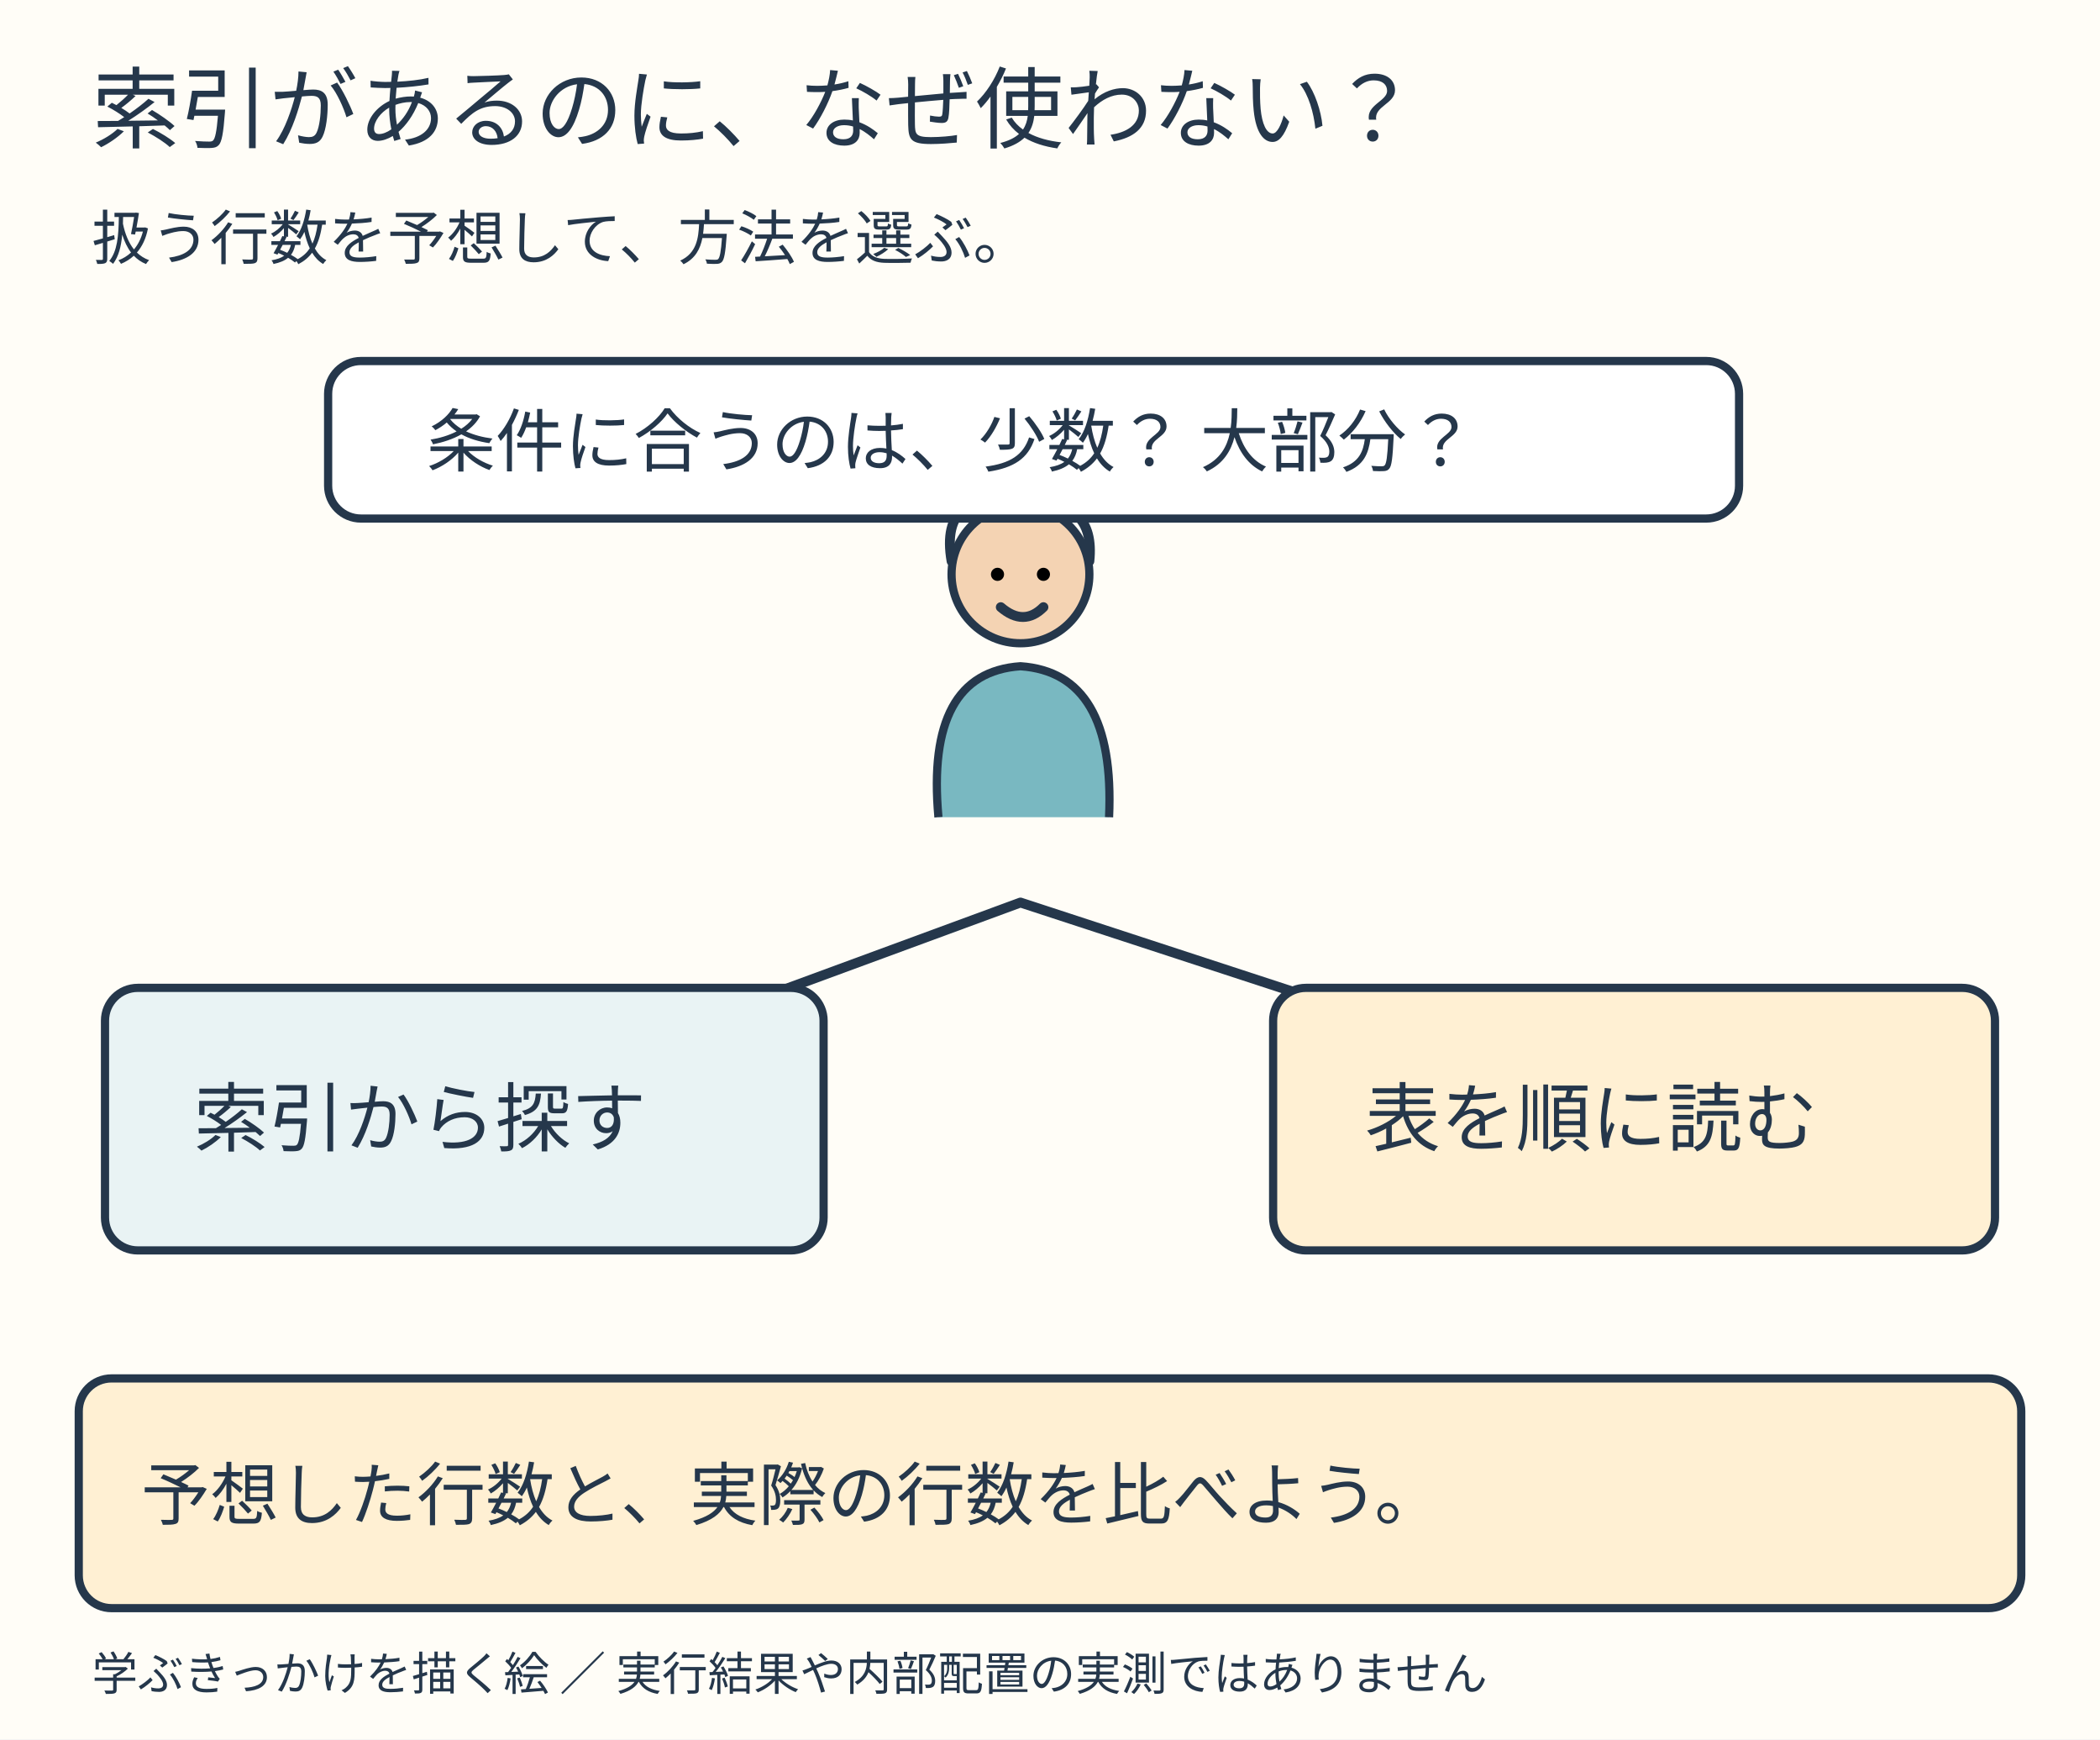
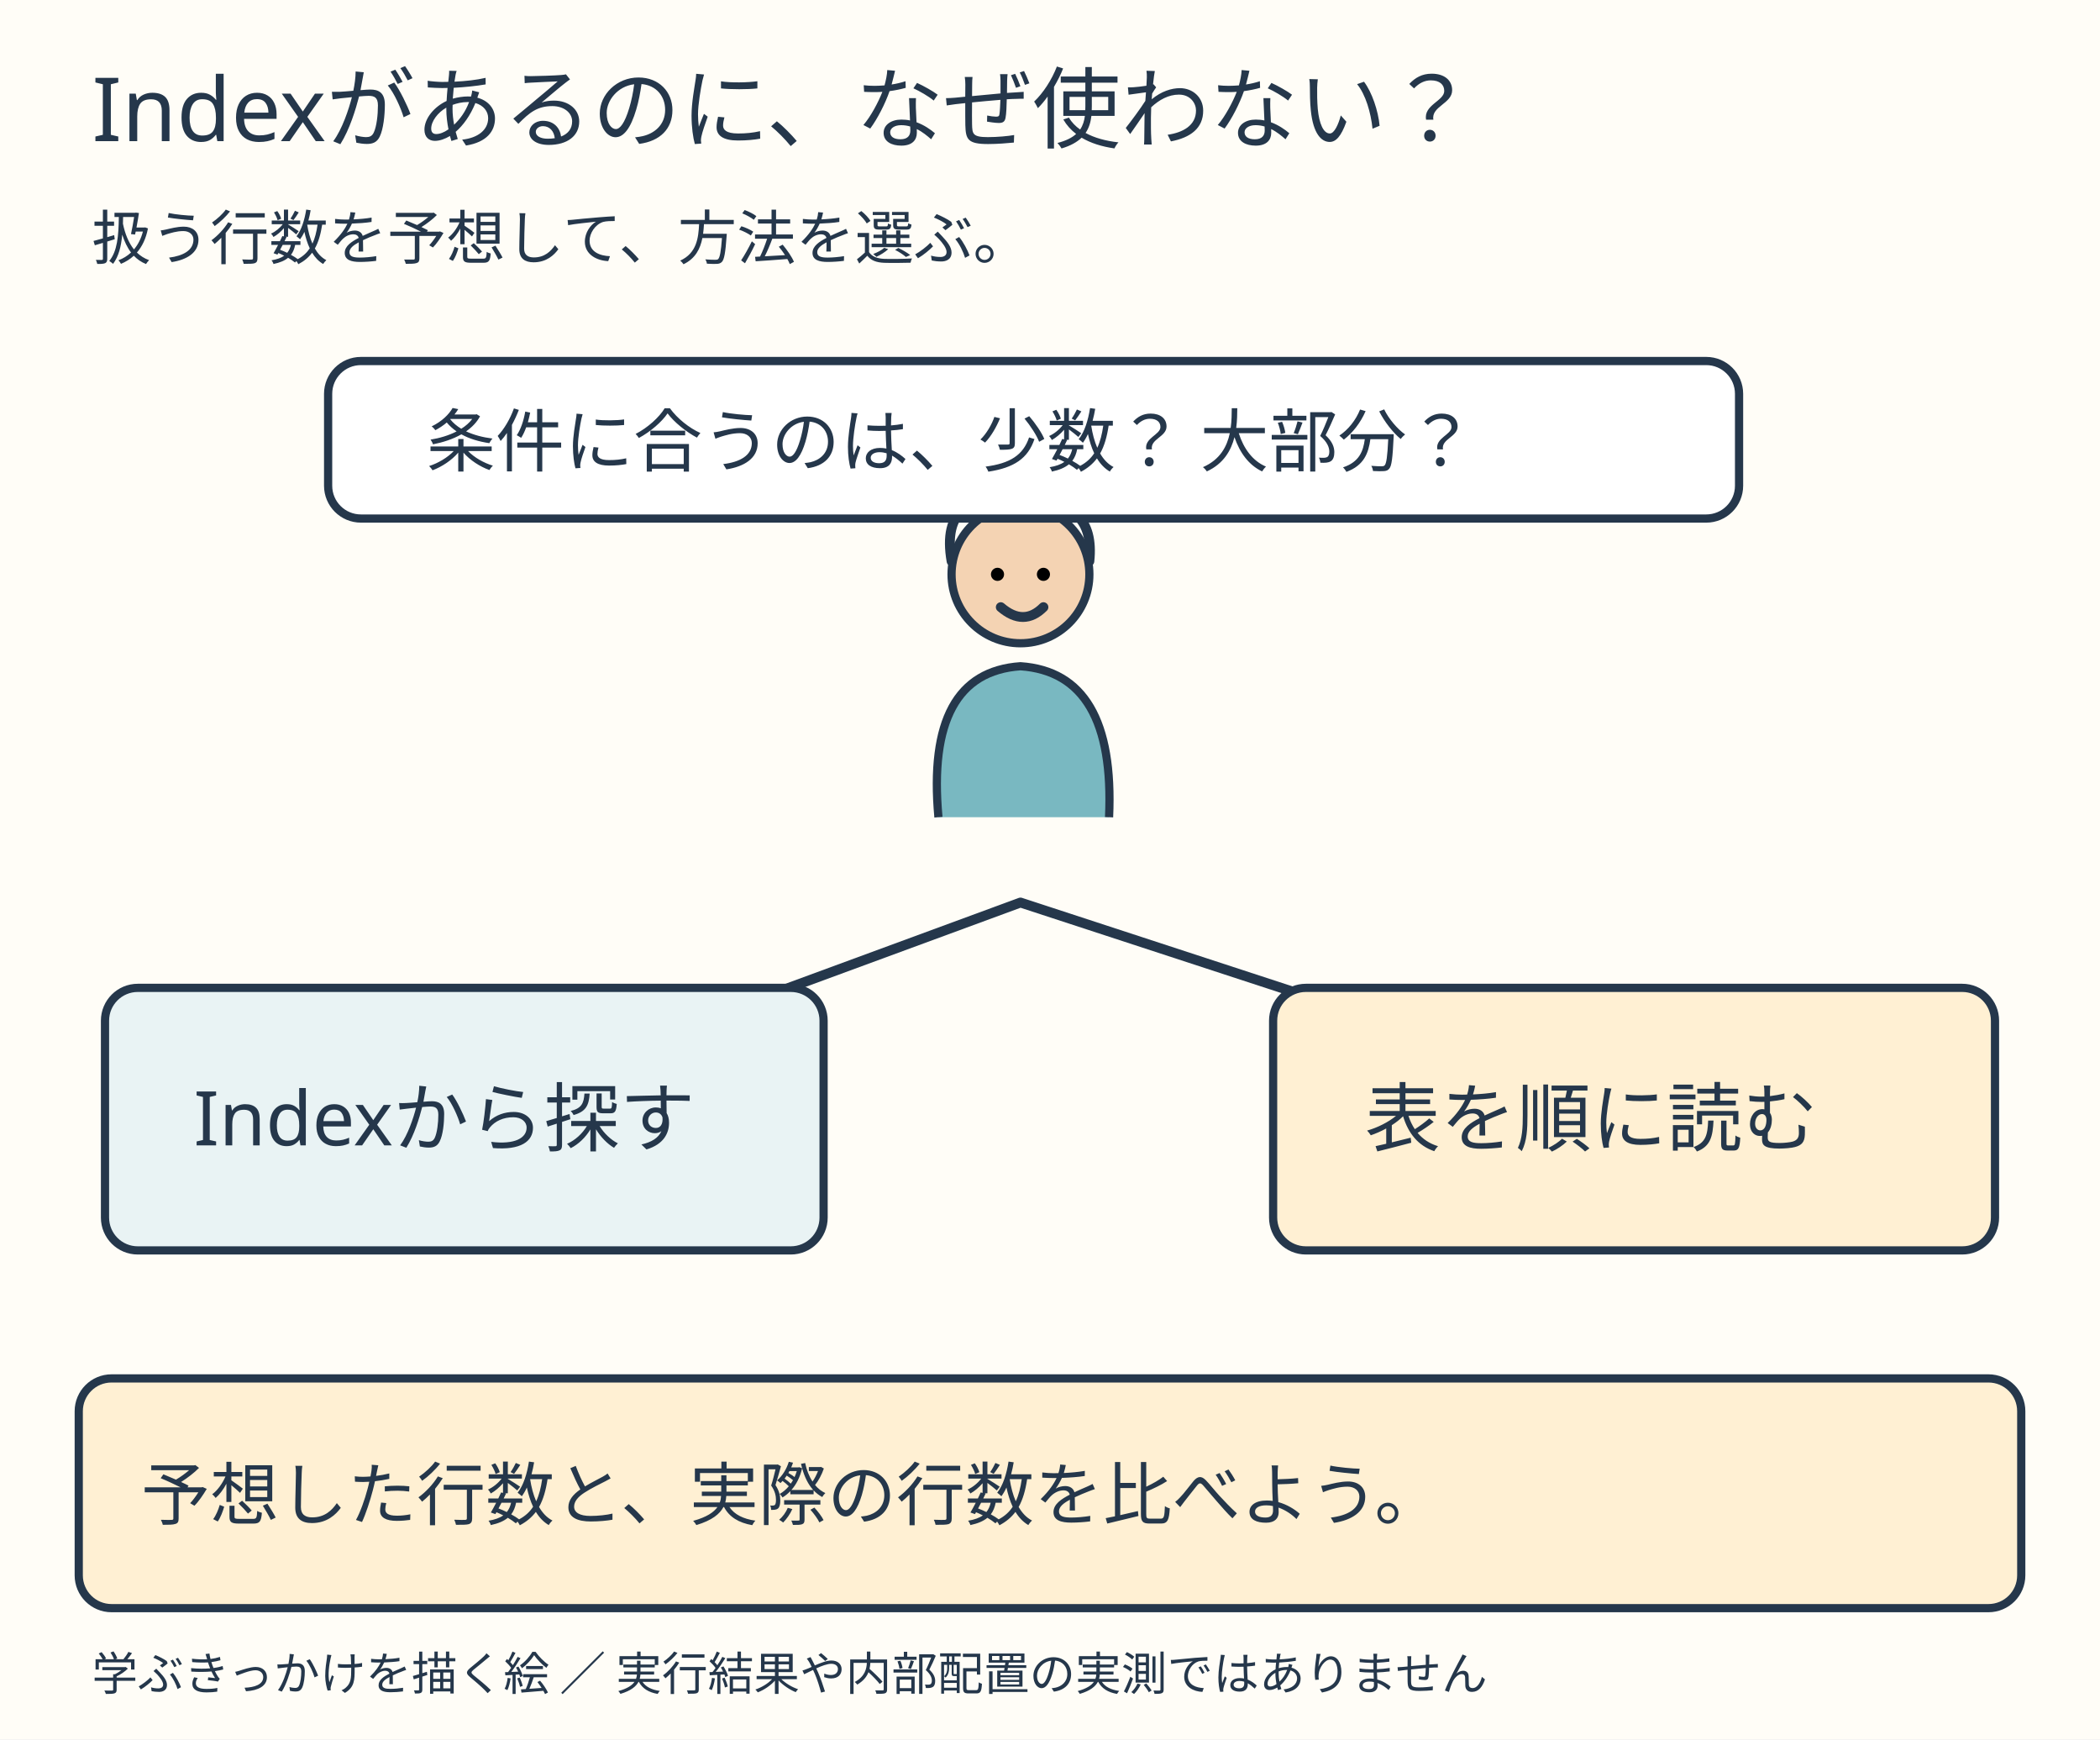
<svg xmlns="http://www.w3.org/2000/svg" width="640" height="530" viewBox="0 0 640 530" role="img">
  <style>text{font-family:"Hiragino Sans","Noto Sans JP",sans-serif}</style>
  <rect width="640" height="530" fill="#fffdf7" />
  <g id="chapter-scene">
-     <text x="28" y="43" font-size="27" fill="#25374b">索引があるのに、なぜ使わない？</text>
+     <text x="28" y="43" font-size="27" fill="#25374b">Indexがあるのに、なぜ使わない？</text>
    <text x="28" y="79" font-size="18" fill="#25374b">扱う行数を予想して、方法を選ぶ。</text>
    <g transform="translate(286 151)">
      <circle cx="25" cy="24" r="21" fill="#f4d3b3" stroke="#25374b" stroke-width="2.5" />
      <path d="M4 20 Q0 -3 27 2 Q48 1 46 20" fill="none" stroke="#25374b" stroke-width="3" stroke-linecap="round" stroke-linejoin="round" />
      <circle cx="18" cy="24" r="2" />
      <circle cx="32" cy="24" r="2" />
      <path d="M19 34 Q26 40 32 34" fill="none" stroke="#25374b" stroke-width="3" stroke-linecap="round" stroke-linejoin="round" />
      <path d="M0 98 Q-4 54 25 52 Q54 54 52 98" fill="#79b8c1" stroke="#25374b" stroke-width="2.5" />
    </g>
    <path d="M311 275 L167 328 M311 275 L473 328" fill="none" stroke="#25374b" stroke-width="3" stroke-linecap="round" stroke-linejoin="round" />
    <rect x="32" y="301" width="219" height="80" rx="10" fill="#e9f3f4" stroke="#25374b" stroke-width="2.5" />
-     <text x="59" y="349" font-size="23" fill="#25374b">索引から探す</text>
+     <text x="59" y="349" font-size="23" fill="#25374b">Indexから探す</text>
    <rect x="388" y="301" width="220" height="80" rx="10" fill="#fff0d3" stroke="#25374b" stroke-width="2.5" />
    <text x="416" y="349" font-size="23" fill="#25374b">表を順に読む</text>
    <rect x="100" y="110" width="430" height="48" rx="10" fill="white" stroke="#25374b" stroke-width="2.5" />
    <text x="130" y="142" font-size="21" fill="#25374b">条件に合うのは、少数？ 大部分？</text>
    <rect x="24" y="420" width="592" height="70" rx="10" fill="#fff0d3" stroke="#25374b" stroke-width="2.5" />
    <text x="43" y="463" font-size="21" fill="#25374b">予想した行数と、実際の行数を比べよう。</text>
    <text x="28" y="515" font-size="14" fill="#25374b">学ぶきっかけを描く絵 ／ 実行結果や内部配置の実測ではありません</text>
  </g>
</svg>
